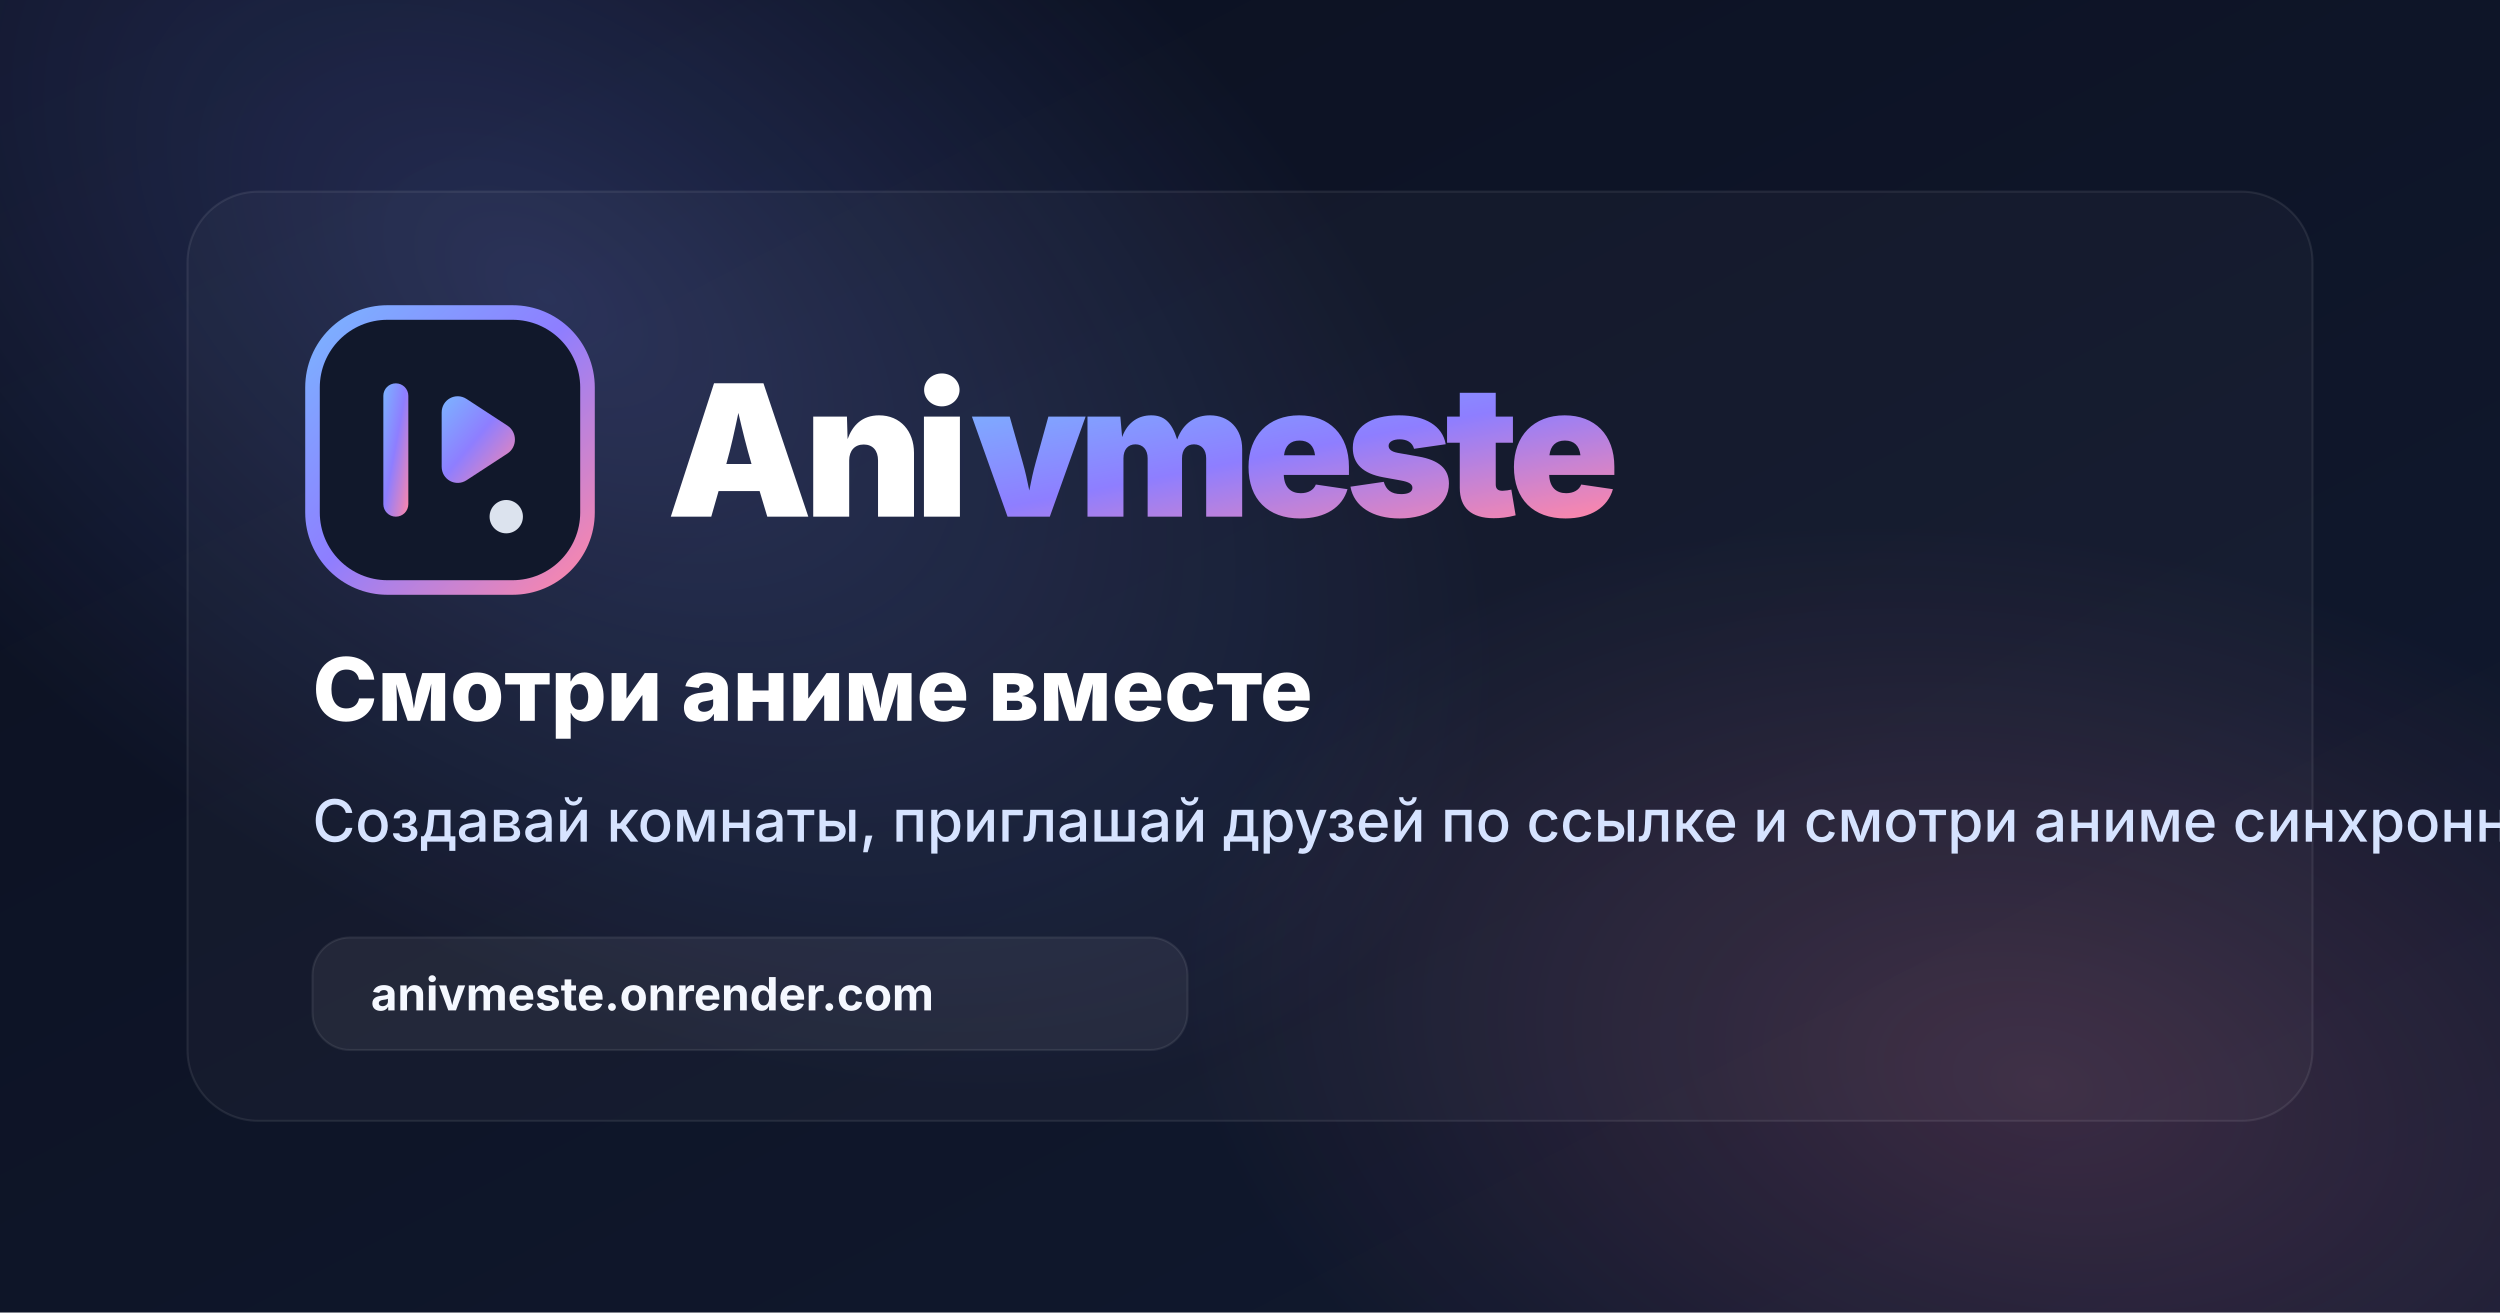
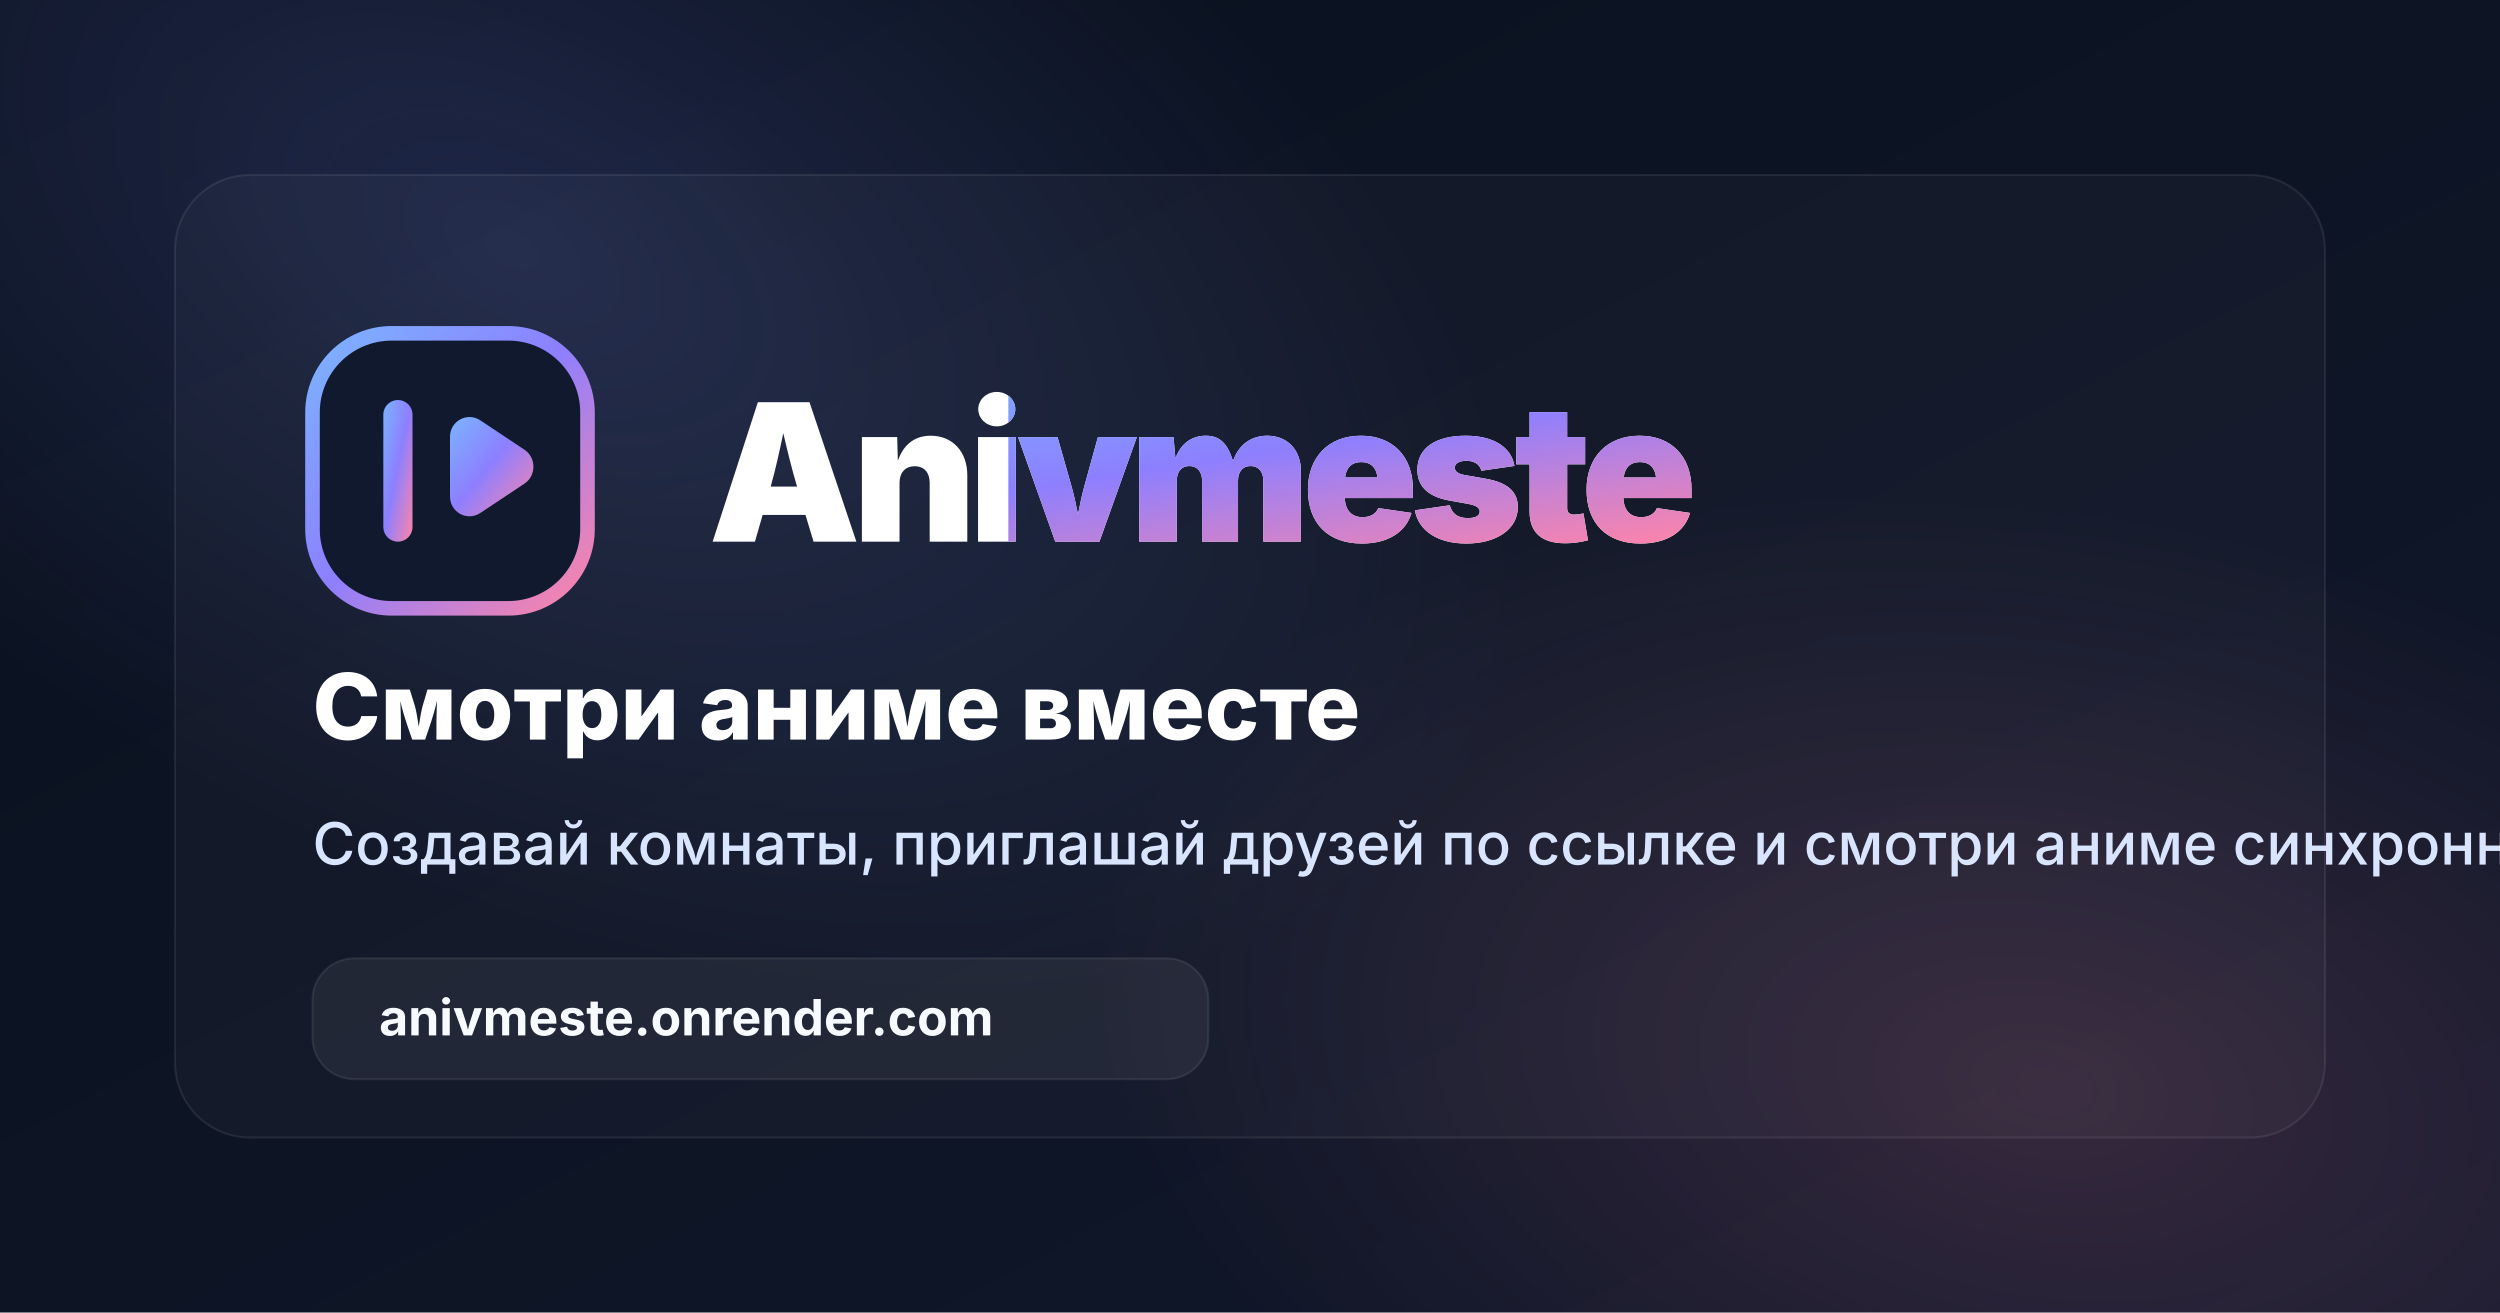
<svg xmlns="http://www.w3.org/2000/svg" viewBox="0 0 1200 630" fill="none">
  <defs>
    <linearGradient id="bg" x1="0" y1="0" x2="1" y2="1">
-       <stop offset="0%" stop-color="#0B1020" />
-       <stop offset="100%" stop-color="#111A30" />
+       <stop offset="0%" stop-color="#09101D" />
+       <stop offset="100%" stop-color="#11182B" />
    </linearGradient>
    <linearGradient id="accent" x1="0" y1="0" x2="1" y2="1">
      <stop offset="0%" stop-color="#7BB4FF" />
-       <stop offset="48%" stop-color="#8E7EFF" />
-       <stop offset="100%" stop-color="#FF87A8" />
+       <stop offset="48%" stop-color="#8D7FFF" />
+       <stop offset="100%" stop-color="#FF84A8" />
    </linearGradient>
-     <radialGradient id="glow1" cx="0" cy="0" r="1" gradientUnits="userSpaceOnUse" gradientTransform="translate(260 140) rotate(35) scale(520 300)">
-       <stop stop-color="#7C8CFF" stop-opacity="0.22" />
+     <radialGradient id="glow1" cx="0" cy="0" r="1" gradientUnits="userSpaceOnUse" gradientTransform="translate(250 120) rotate(28) scale(520 300)">
+       <stop stop-color="#7C8CFF" stop-opacity="0.18" />
      <stop offset="1" stop-color="#7C8CFF" stop-opacity="0" />
    </radialGradient>
-     <radialGradient id="glow2" cx="0" cy="0" r="1" gradientUnits="userSpaceOnUse" gradientTransform="translate(980 520) rotate(12) scale(420 260)">
-       <stop stop-color="#FF7FA4" stop-opacity="0.18" />
-       <stop offset="1" stop-color="#FF7FA4" stop-opacity="0" />
+     <radialGradient id="glow2" cx="0" cy="0" r="1" gradientUnits="userSpaceOnUse" gradientTransform="translate(980 520) rotate(10) scale(460 280)">
+       <stop stop-color="#FF84A8" stop-opacity="0.16" />
+       <stop offset="1" stop-color="#FF84A8" stop-opacity="0" />
    </radialGradient>
+     <clipPath id="wordClipOg">
+       <rect x="484" y="170" width="470" height="120" />
+     </clipPath>
  </defs>
  <rect width="1200" height="630" fill="url(#bg)" />
  <rect width="1200" height="630" fill="url(#glow1)" />
  <rect width="1200" height="630" fill="url(#glow2)" />
-   <rect x="90" y="92" width="1020" height="446" rx="34" fill="rgba(255,255,255,0.03)" stroke="rgba(255,255,255,0.08)" />
-   <g transform="translate(150,150)">
-     <rect x="0" y="0" width="132" height="132" rx="36" fill="#11182B" stroke="url(#accent)" stroke-width="7" />
-     <rect x="34" y="34" width="12" height="64" rx="6" fill="url(#accent)" />
-     <path d="M62 48C62 41.786 68.716 38.072 73.987 41.514L93.588 54.315C98.355 57.431 98.355 64.57 93.588 67.685L73.987 80.486C68.716 83.928 62 80.214 62 74V48Z" fill="url(#accent)" />
-     <circle cx="93" cy="98" r="8" fill="#EEF4FF" opacity="0.92" />
+   <rect x="84" y="84" width="1032" height="462" rx="36" fill="rgba(255,255,255,0.03)" stroke="rgba(255,255,255,0.08)" />
+   <g transform="translate(150,160)">
+     <rect x="0" y="0" width="132" height="132" rx="38" fill="#11192E" stroke="url(#accent)" stroke-width="7" />
+     <rect x="34" y="32" width="14" height="68" rx="7" fill="url(#accent)" />
+     <path d="M66 49.628C66 42.116 74.248 37.573 80.572 41.779L101.774 55.88C107.469 59.667 107.469 68.333 101.774 72.121L80.572 86.221C74.248 90.427 66 85.884 66 78.372V49.628Z" fill="url(#accent)" />
  </g>
-   <text x="320" y="248" font-family="Inter, Arial, sans-serif" font-size="88" font-weight="900" fill="#ffffff" letter-spacing="-4">Ani</text>
-   <text x="466" y="248" font-family="Inter, Arial, sans-serif" font-size="88" font-weight="900" fill="url(#accent)" letter-spacing="-4">vmeste</text>
-   <text x="150" y="346" font-family="Inter, Arial, sans-serif" font-size="42" font-weight="800" fill="#ffffff">Смотри аниме вместе</text>
-   <text x="150" y="404" font-family="Inter, Arial, sans-serif" font-size="28" font-weight="500" fill="#D6E3FF">
+   <text x="340" y="260" font-family="Inter, Arial, sans-serif" font-size="92" font-weight="900" fill="#FFFFFF" letter-spacing="-4">Anivmeste</text>
+   <g clip-path="url(#wordClipOg)">
+     <text x="340" y="260" font-family="Inter, Arial, sans-serif" font-size="92" font-weight="900" fill="url(#accent)" letter-spacing="-4">Anivmeste</text>
+   </g>
+   <text x="150" y="355" font-family="Inter, Arial, sans-serif" font-size="44" font-weight="800" fill="#ffffff">Смотри аниме вместе</text>
+   <text x="150" y="415" font-family="Inter, Arial, sans-serif" font-size="28" font-weight="500" fill="#D9E4FF">
    Создавай комнаты, приглашай друзей по ссылке и смотри аниме синхронно
  </text>
-   <rect x="150" y="450" width="420" height="54" rx="18" fill="rgba(255,255,255,0.06)" stroke="rgba(255,255,255,0.08)" />
-   <text x="178" y="485" font-family="Inter, Arial, sans-serif" font-size="22" font-weight="700" fill="#F5F8FF">
+   <rect x="150" y="460" width="430" height="58" rx="20" fill="rgba(255,255,255,0.06)" stroke="rgba(255,255,255,0.08)" />
+   <text x="182" y="497" font-family="Inter, Arial, sans-serif" font-size="24" font-weight="700" fill="#F7FAFF">
    anivmeste.onrender.com
  </text>
</svg>
